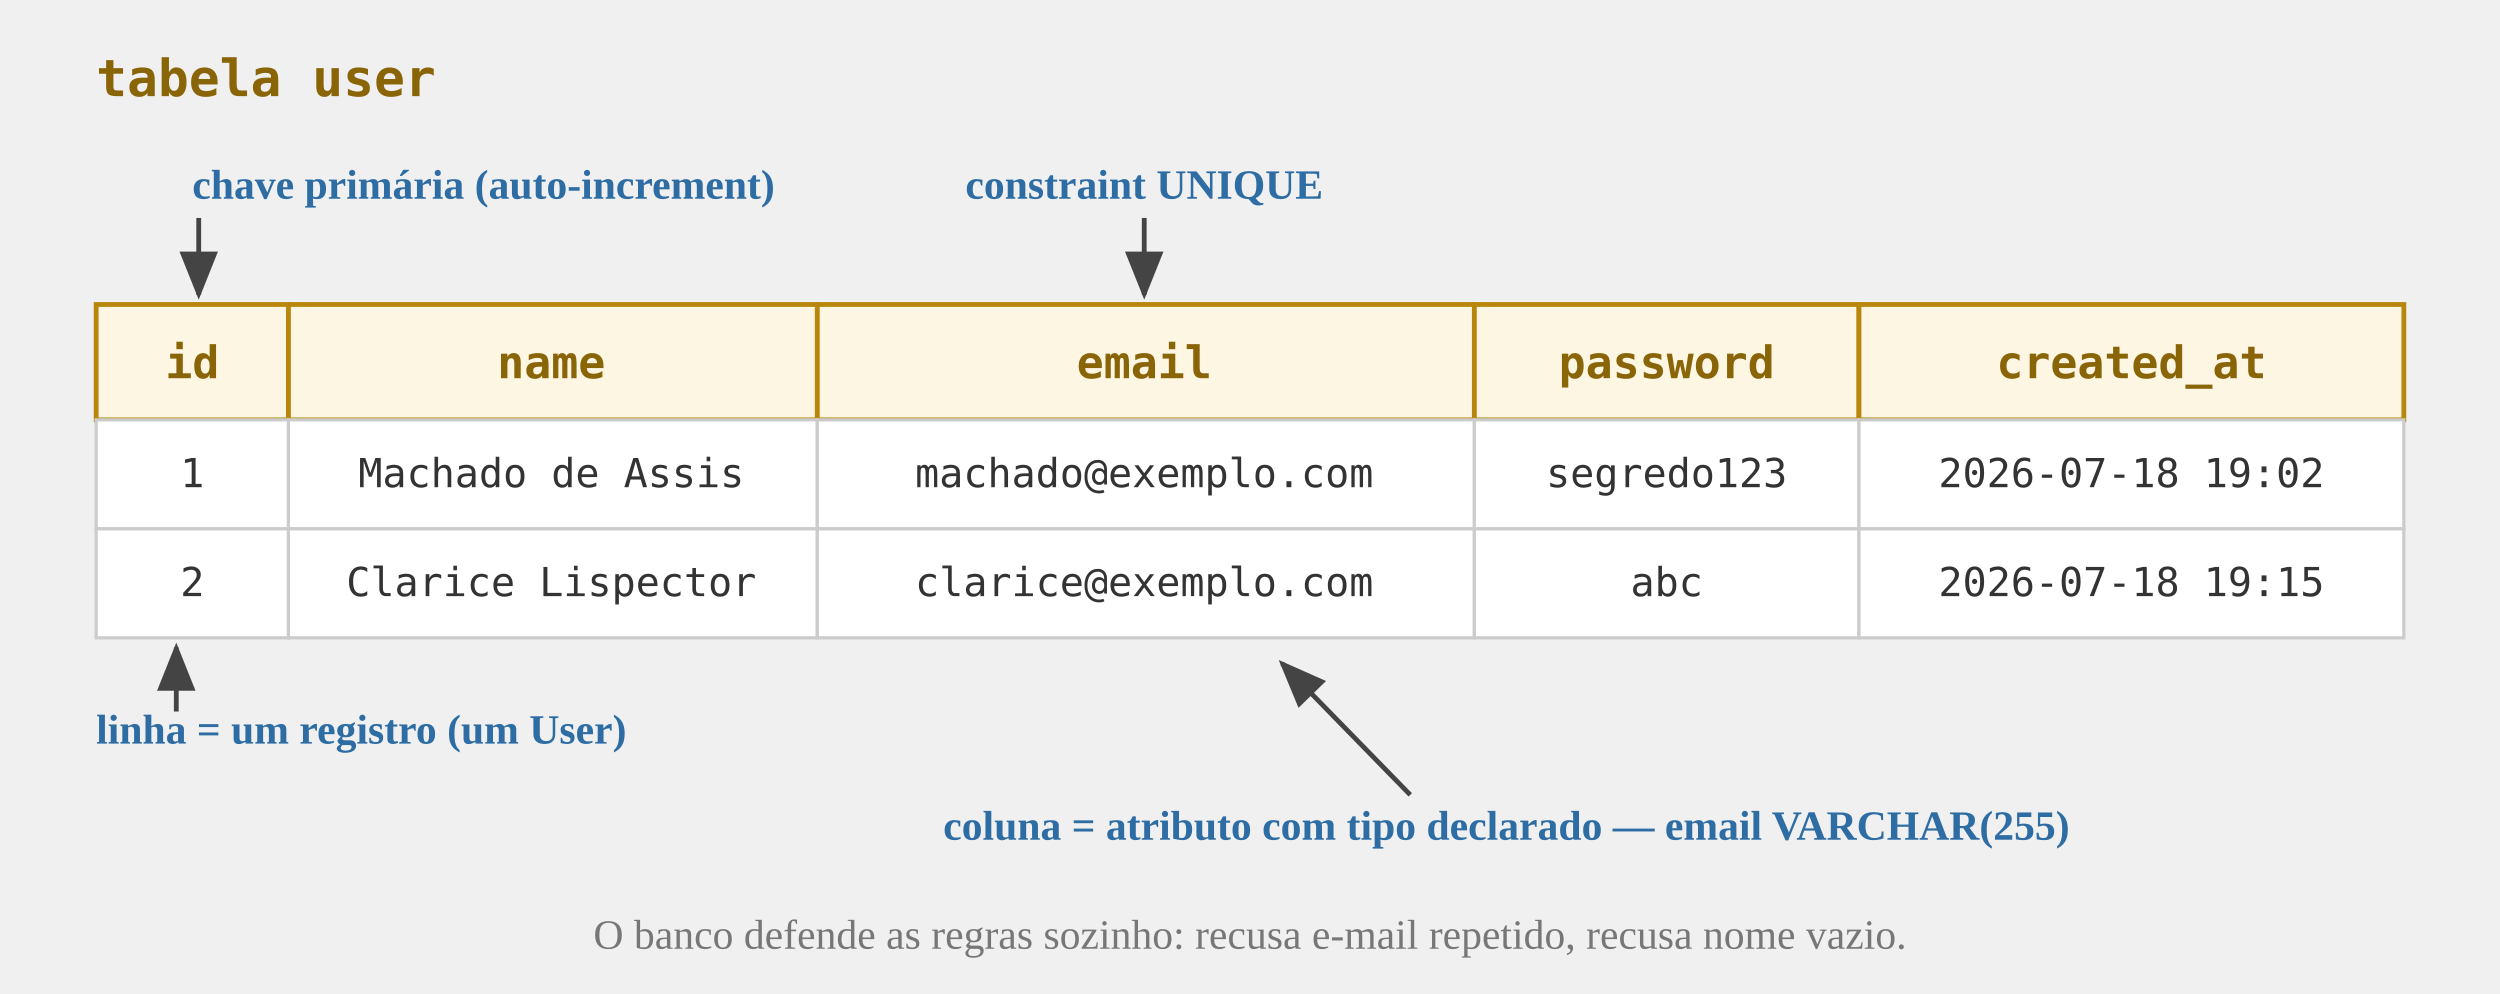
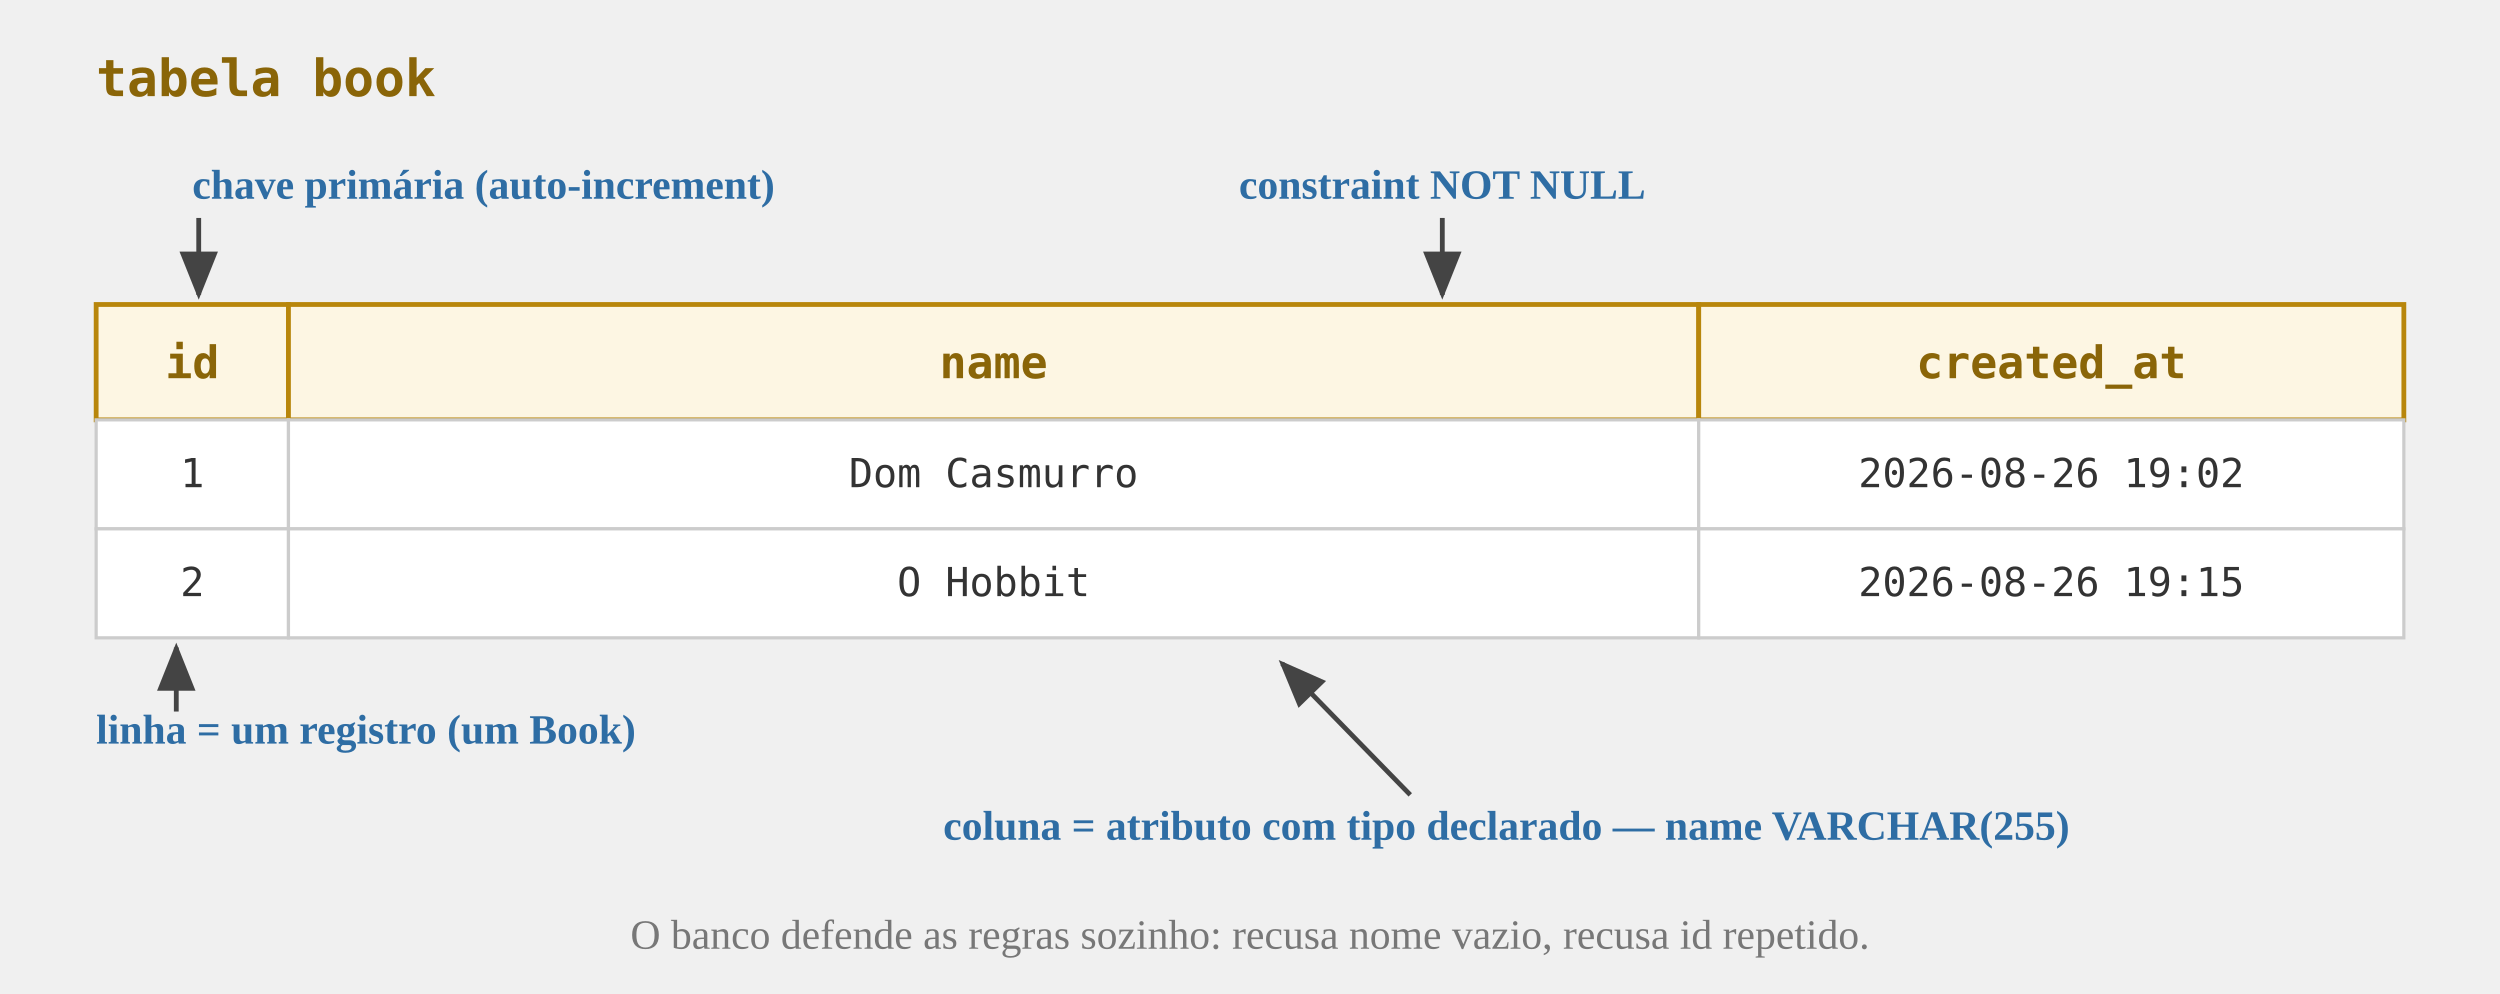
<svg xmlns="http://www.w3.org/2000/svg" viewBox="0 0 780 310" style="width:100%;max-width:740px">
  <defs>
    <marker id="seta" markerWidth="10" markerHeight="8" refX="9" refY="4" orient="auto">
      <path d="M0,0 L10,4 L0,8 z" fill="#444" />
    </marker>
  </defs>
-   <text x="30" y="30" font-size="16" font-weight="bold" fill="#8a6508" font-family="monospace">tabela user</text>
+   <text x="30" y="30" font-size="16" font-weight="bold" fill="#8a6508" font-family="monospace">tabela book</text>
  <text x="60" y="62" font-size="13" fill="#2e6da4" font-weight="bold">chave primária (auto-increment)</text>
  <line x1="62" y1="68" x2="62" y2="92" stroke="#444" stroke-width="1.5" marker-end="url(#seta)" />
-   <text x="357" y="62" text-anchor="middle" font-size="13" fill="#2e6da4" font-weight="bold">constraint UNIQUE</text>
-   <line x1="357" y1="68" x2="357" y2="92" stroke="#444" stroke-width="1.5" marker-end="url(#seta)" />
+   <text x="450" y="62" text-anchor="middle" font-size="13" fill="#2e6da4" font-weight="bold">constraint NOT NULL</text>
+   <line x1="450" y1="68" x2="450" y2="92" stroke="#444" stroke-width="1.5" marker-end="url(#seta)" />
  <g font-family="monospace" font-size="14">
    <rect x="30" y="95" width="60" height="36" fill="#fdf6e3" stroke="#b8860b" stroke-width="1.5" />
-     <rect x="90" y="95" width="165" height="36" fill="#fdf6e3" stroke="#b8860b" stroke-width="1.5" />
-     <rect x="255" y="95" width="205" height="36" fill="#fdf6e3" stroke="#b8860b" stroke-width="1.5" />
-     <rect x="460" y="95" width="120" height="36" fill="#fdf6e3" stroke="#b8860b" stroke-width="1.5" />
-     <rect x="580" y="95" width="170" height="36" fill="#fdf6e3" stroke="#b8860b" stroke-width="1.5" />
+     <rect x="90" y="95" width="440" height="36" fill="#fdf6e3" stroke="#b8860b" stroke-width="1.5" />
+     <rect x="530" y="95" width="220" height="36" fill="#fdf6e3" stroke="#b8860b" stroke-width="1.5" />
    <text x="60" y="118" text-anchor="middle" font-weight="bold" fill="#8a6508">id</text>
-     <text x="172" y="118" text-anchor="middle" font-weight="bold" fill="#8a6508">name</text>
-     <text x="357" y="118" text-anchor="middle" font-weight="bold" fill="#8a6508">email</text>
-     <text x="520" y="118" text-anchor="middle" font-weight="bold" fill="#8a6508">password</text>
-     <text x="665" y="118" text-anchor="middle" font-weight="bold" fill="#8a6508">created_at</text>
+     <text x="310" y="118" text-anchor="middle" font-weight="bold" fill="#8a6508">name</text>
+     <text x="640" y="118" text-anchor="middle" font-weight="bold" fill="#8a6508">created_at</text>
  </g>
  <g font-family="monospace" font-size="12.5">
    <rect x="30" y="131" width="60" height="34" fill="#fff" stroke="#ccc" />
-     <rect x="90" y="131" width="165" height="34" fill="#fff" stroke="#ccc" />
-     <rect x="255" y="131" width="205" height="34" fill="#fff" stroke="#ccc" />
-     <rect x="460" y="131" width="120" height="34" fill="#fff" stroke="#ccc" />
-     <rect x="580" y="131" width="170" height="34" fill="#fff" stroke="#ccc" />
+     <rect x="90" y="131" width="440" height="34" fill="#fff" stroke="#ccc" />
+     <rect x="530" y="131" width="220" height="34" fill="#fff" stroke="#ccc" />
    <text x="60" y="152" text-anchor="middle" fill="#333">1</text>
-     <text x="172" y="152" text-anchor="middle" fill="#333">Machado de Assis</text>
-     <text x="357" y="152" text-anchor="middle" fill="#333">machado@exemplo.com</text>
-     <text x="520" y="152" text-anchor="middle" fill="#333">segredo123</text>
-     <text x="665" y="152" text-anchor="middle" fill="#333">2026-07-18 19:02</text>
+     <text x="310" y="152" text-anchor="middle" fill="#333">Dom Casmurro</text>
+     <text x="640" y="152" text-anchor="middle" fill="#333">2026-08-26 19:02</text>
    <rect x="30" y="165" width="60" height="34" fill="#fff" stroke="#ccc" />
-     <rect x="90" y="165" width="165" height="34" fill="#fff" stroke="#ccc" />
-     <rect x="255" y="165" width="205" height="34" fill="#fff" stroke="#ccc" />
-     <rect x="460" y="165" width="120" height="34" fill="#fff" stroke="#ccc" />
-     <rect x="580" y="165" width="170" height="34" fill="#fff" stroke="#ccc" />
+     <rect x="90" y="165" width="440" height="34" fill="#fff" stroke="#ccc" />
+     <rect x="530" y="165" width="220" height="34" fill="#fff" stroke="#ccc" />
    <text x="60" y="186" text-anchor="middle" fill="#333">2</text>
-     <text x="172" y="186" text-anchor="middle" fill="#333">Clarice Lispector</text>
-     <text x="357" y="186" text-anchor="middle" fill="#333">clarice@exemplo.com</text>
-     <text x="520" y="186" text-anchor="middle" fill="#333">abc</text>
-     <text x="665" y="186" text-anchor="middle" fill="#333">2026-07-18 19:15</text>
+     <text x="310" y="186" text-anchor="middle" fill="#333">O Hobbit</text>
+     <text x="640" y="186" text-anchor="middle" fill="#333">2026-08-26 19:15</text>
  </g>
-   <text x="30" y="232" font-size="13" fill="#2e6da4" font-weight="bold">linha = um registro (um User)</text>
+   <text x="30" y="232" font-size="13" fill="#2e6da4" font-weight="bold">linha = um registro (um Book)</text>
  <line x1="55" y1="222" x2="55" y2="202" stroke="#444" stroke-width="1.5" marker-end="url(#seta)" />
-   <text x="470" y="262" text-anchor="middle" font-size="13" fill="#2e6da4" font-weight="bold">coluna = atributo com tipo declarado — email VARCHAR(255)</text>
+   <text x="470" y="262" text-anchor="middle" font-size="13" fill="#2e6da4" font-weight="bold">coluna = atributo com tipo declarado — name VARCHAR(255)</text>
  <line x1="440" y1="248" x2="400" y2="207" stroke="#444" stroke-width="1.5" marker-end="url(#seta)" />
-   <text x="390" y="296" text-anchor="middle" font-size="13" fill="#777">O banco defende as regras sozinho: recusa e-mail repetido, recusa nome vazio.</text>
+   <text x="390" y="296" text-anchor="middle" font-size="13" fill="#777">O banco defende as regras sozinho: recusa nome vazio, recusa id repetido.</text>
</svg>
